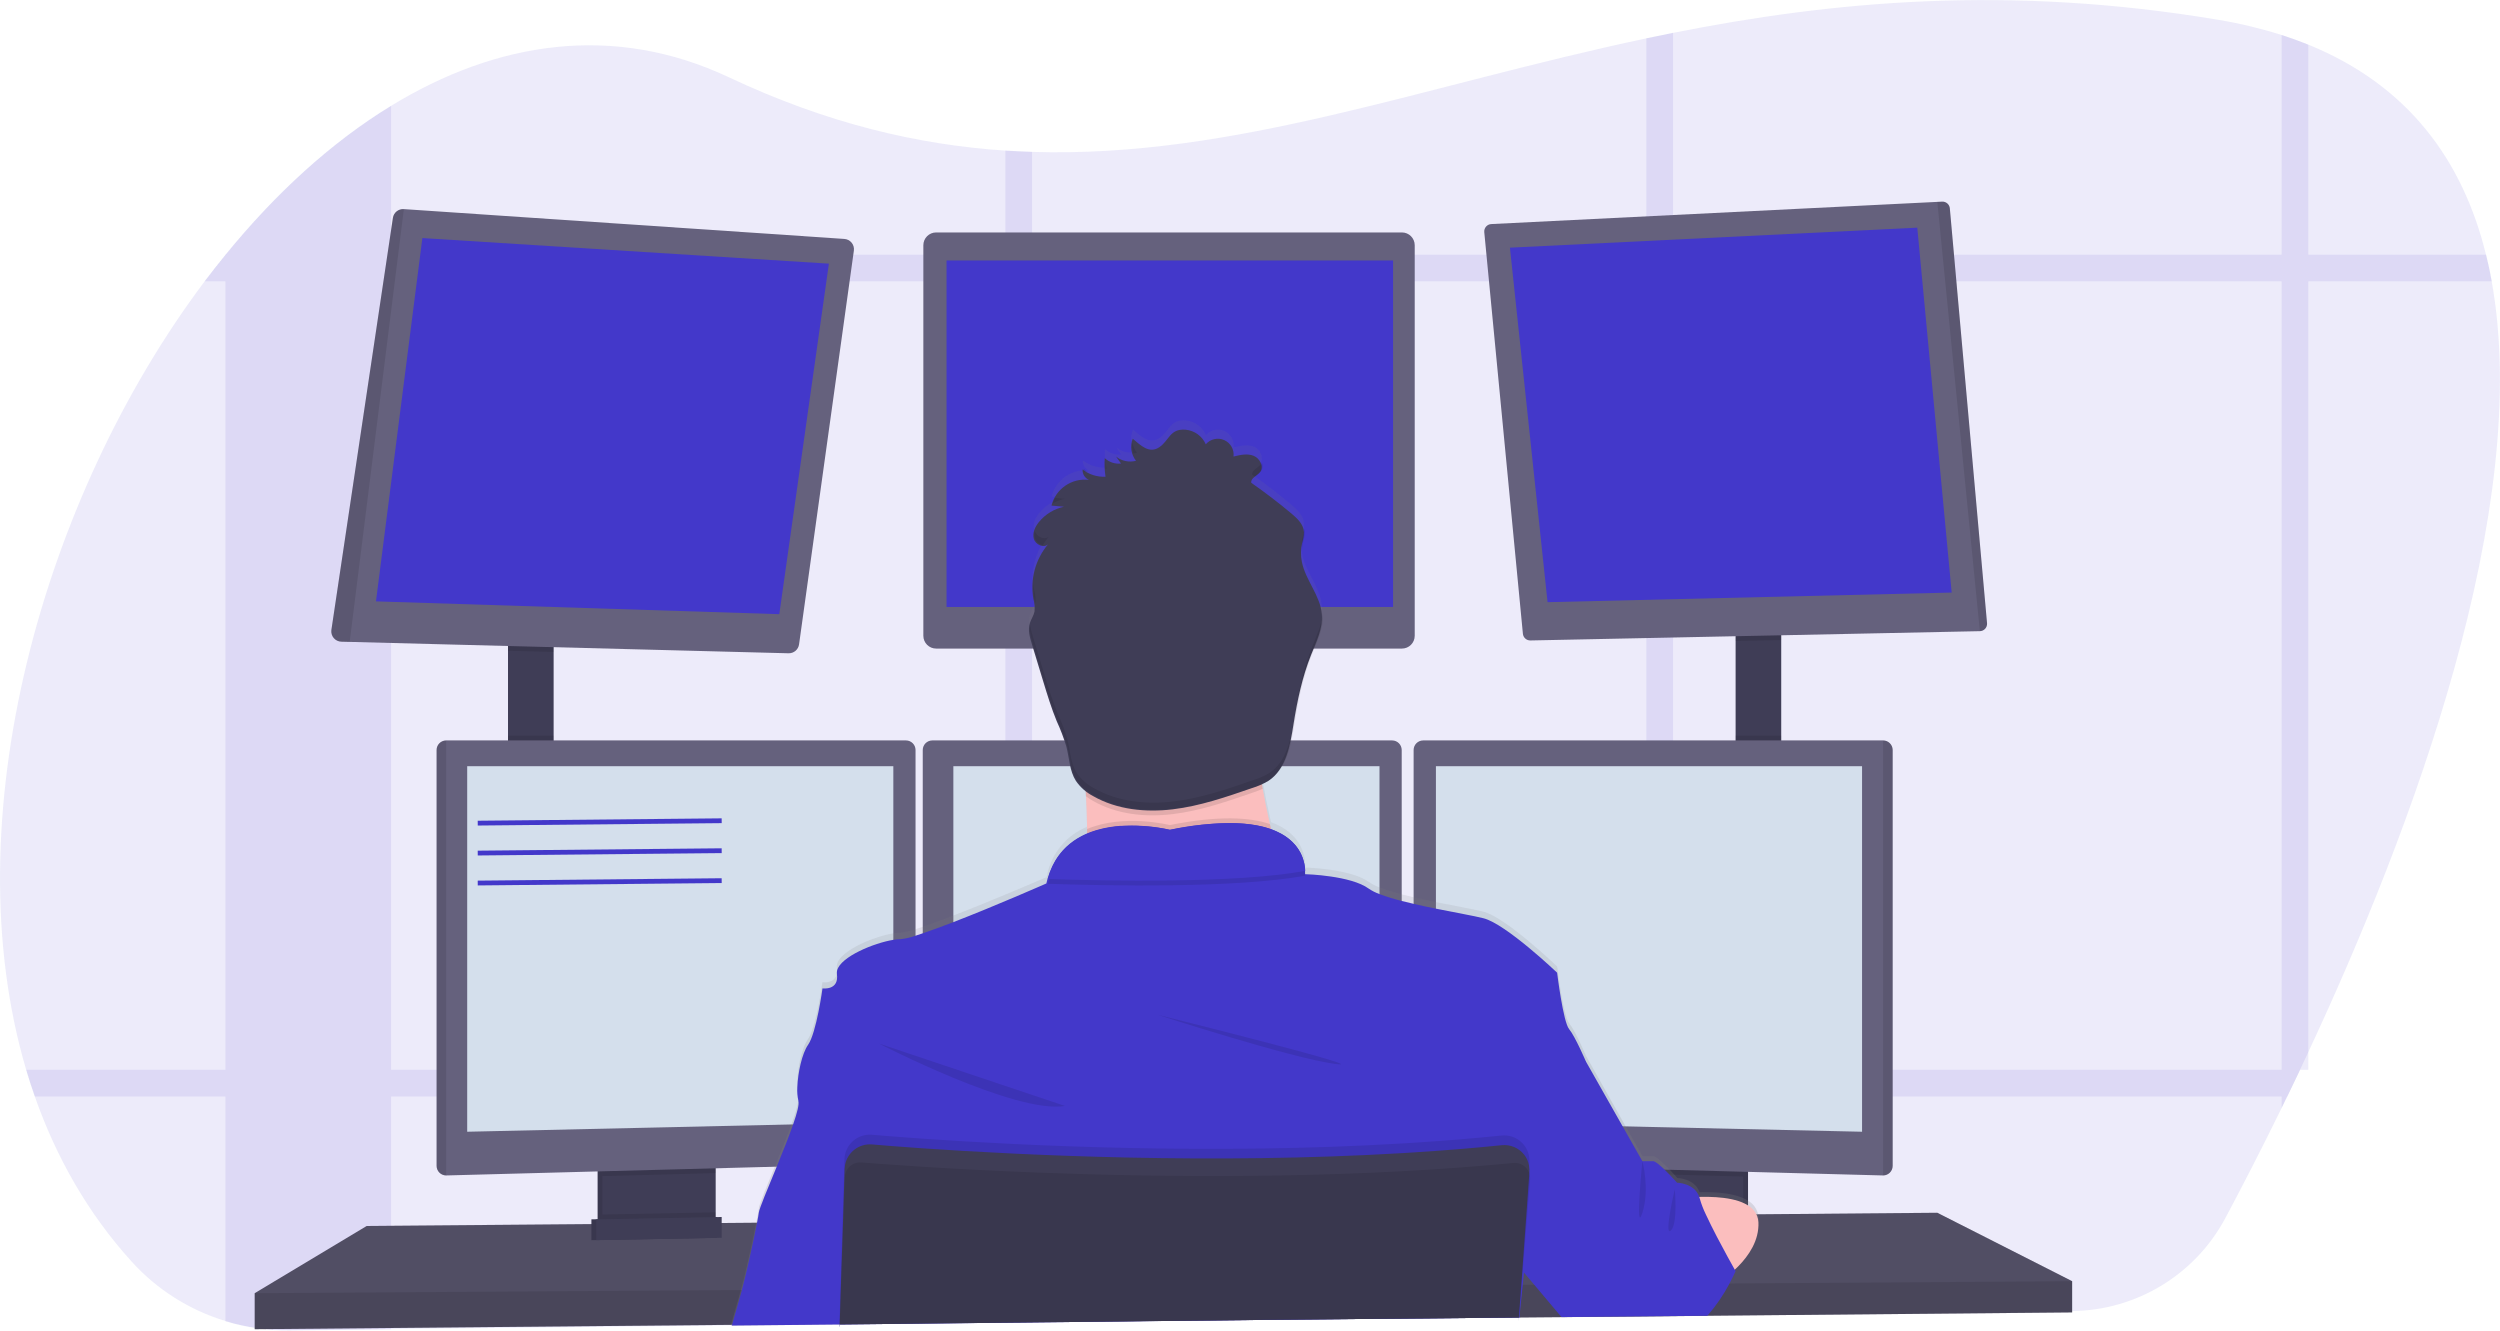
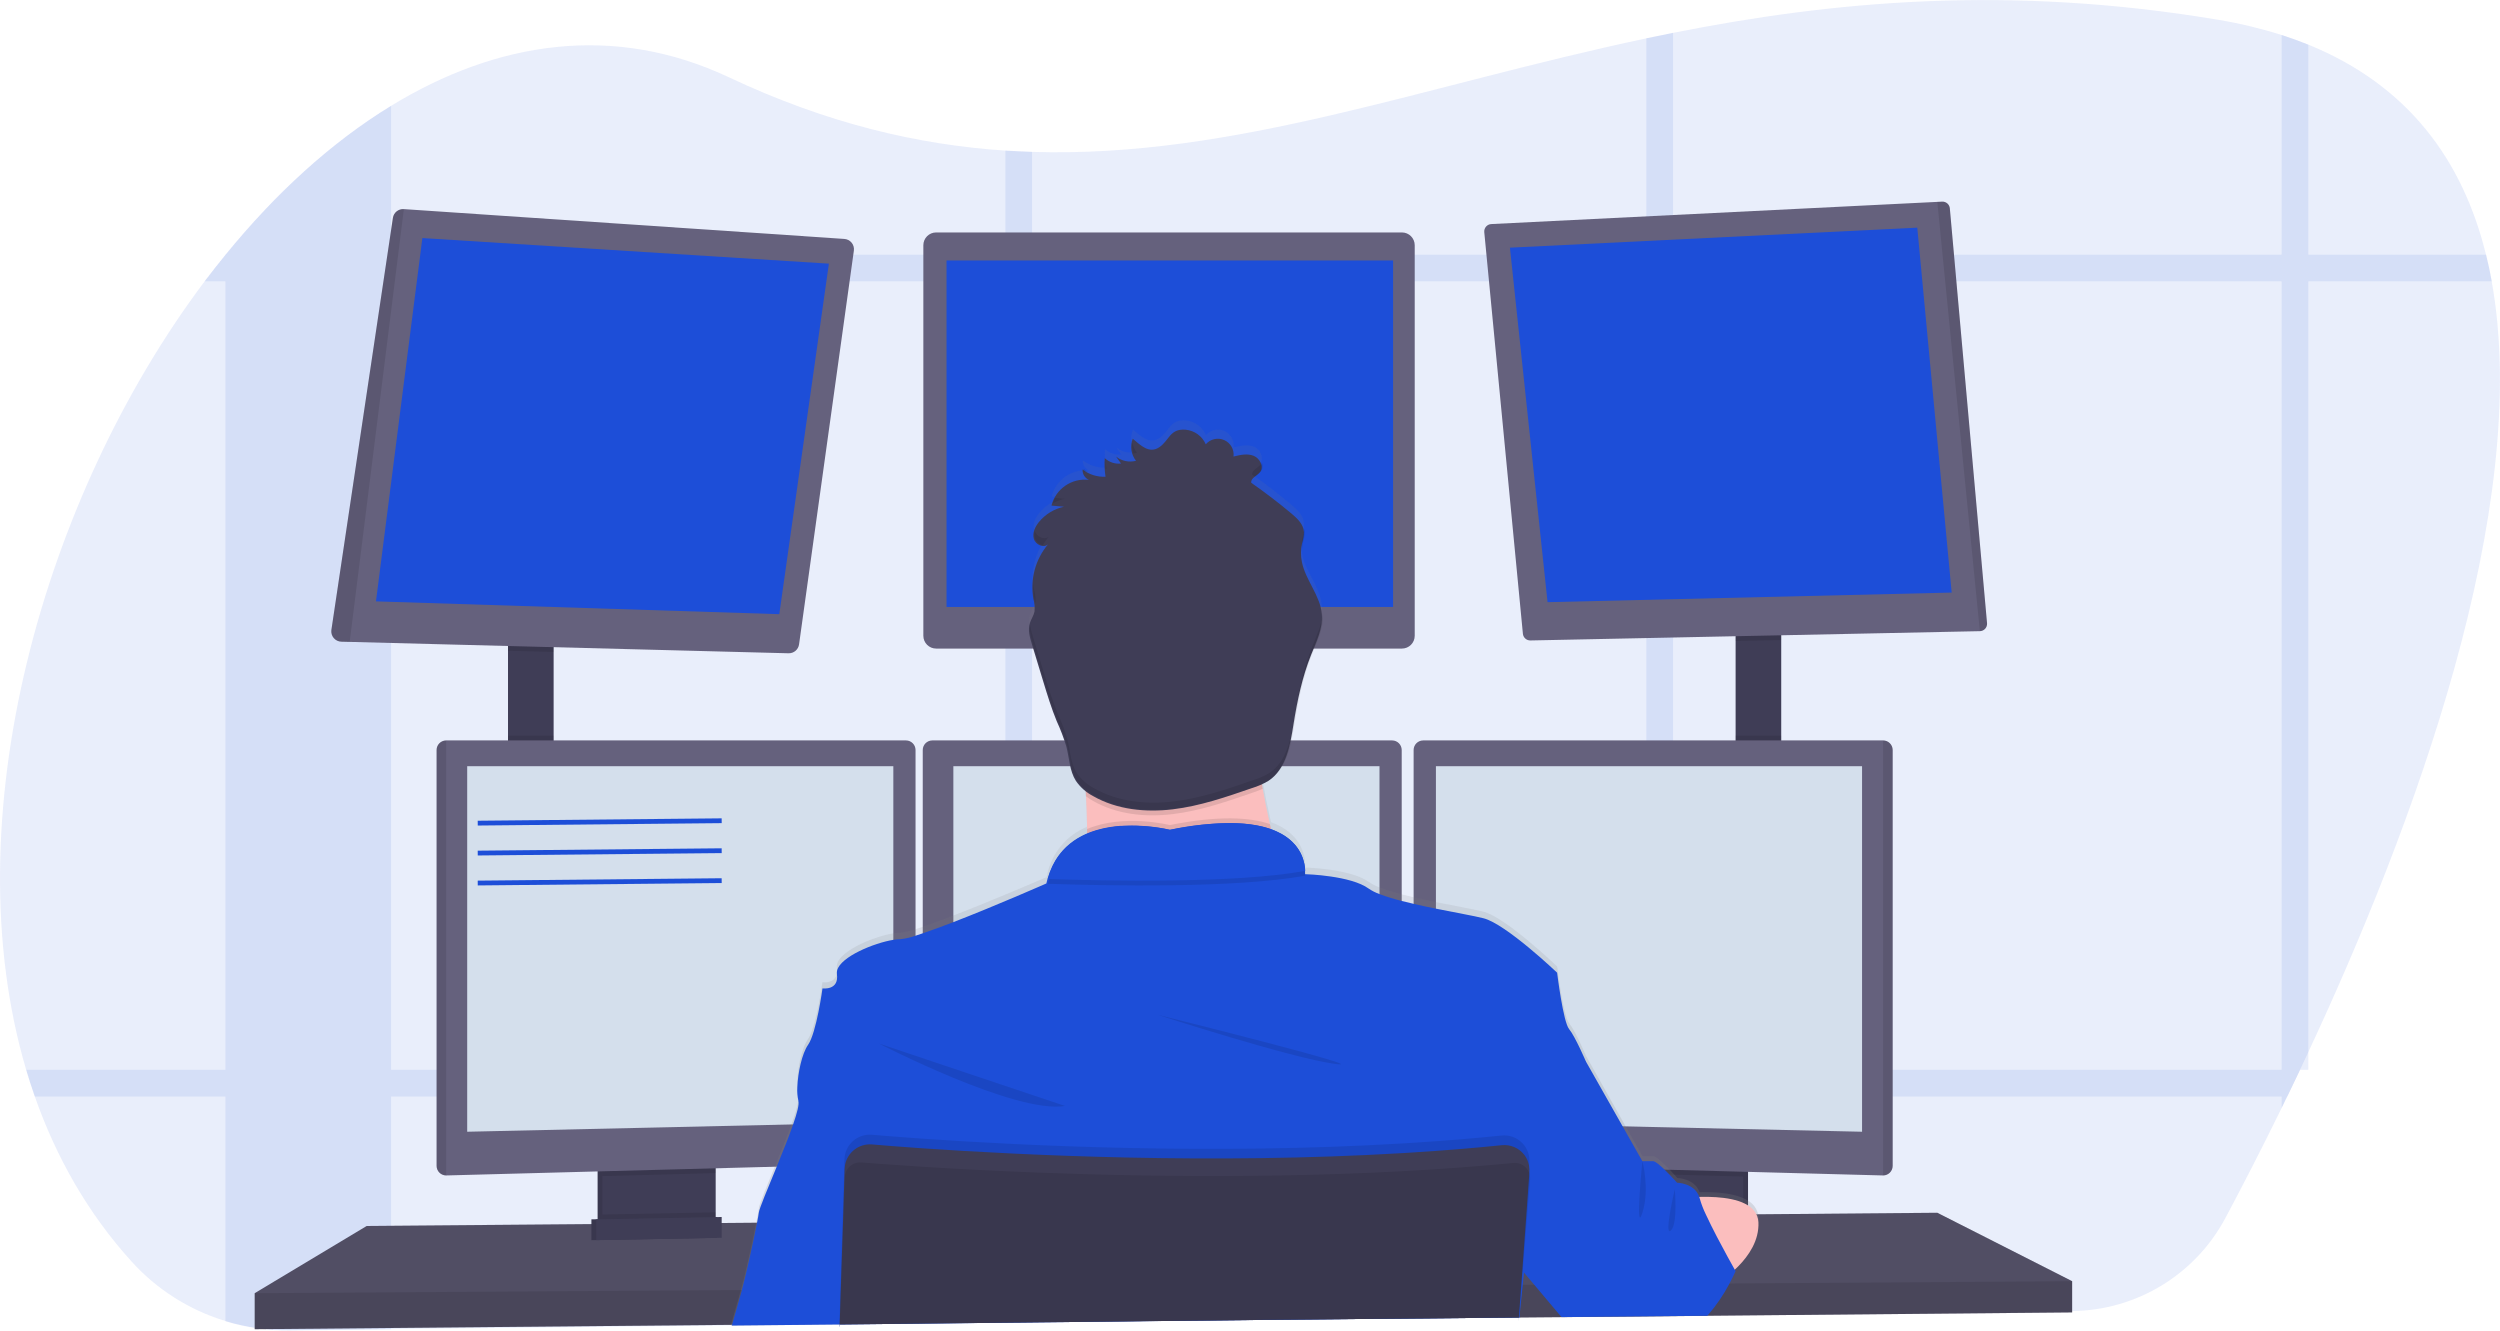
<svg xmlns="http://www.w3.org/2000/svg" id="59725d3d-bdd8-4af0-9b66-49b8d09410bc" data-name="Layer 1" width="1041.32" height="554.17" viewBox="0 0 1041.32 554.17">
  <defs>
    <linearGradient id="dff037aa-d578-4bab-81e7-399360663117" x1="597.75" y1="725.44" x2="597.75" y2="347.69" gradientUnits="userSpaceOnUse">
      <stop offset="0" stop-color="gray" stop-opacity="0.25" />
      <stop offset="0.54" stop-color="gray" stop-opacity="0.12" />
      <stop offset="1" stop-color="gray" stop-opacity="0.1" />
    </linearGradient>
  </defs>
-   <path d="M1040.82,611.12q-1.74,3.75-3.47,7.4-2.7,5.67-5.33,11.12c-.78,1.61-1.56,3.19-2.32,4.77-8.6,17.57-16.63,33.11-23.45,45.89A73.21,73.21,0,0,1,942.44,719l-151.65,1.65h-1.6l-13,.14-11.12.12-34.1.37-1.38,0-17.36.19h-.53l-107,1.16-95.51,1-11.11.12-69,.75H429l-44.75.48h-.48l-141.5,1.53-42.33.46a88.07,88.07,0,0,1-26.67-3.82,86.39,86.39,0,0,1-39.09-24.75C116,678.37,102.75,655,93.85,629.64q-1.93-5.49-3.6-11.12C59.44,514.37,97,380,164.6,290.08q4.25-5.64,8.64-11l.07-.08c20.79-25.52,44.1-46.84,68.93-62,44-26.91,92.75-34.49,140.7-11.9,40.57,19.12,78.45,28.11,115.17,30.55,3.71.24,7.42.42,11.11.53,84.23,2.65,163.17-27.7,255.87-47.29,3.69-.78,7.39-1.55,11.12-2.28,66.13-13.16,139.49-20.1,226.73-5.51a189.09,189.09,0,0,1,26.76,6.4q5.77,1.86,11.12,4c41.64,16.94,64.35,48.24,74,87.46q1.37,5.46,2.37,11.11C1134.3,384.41,1084.19,518.23,1040.82,611.12Z" transform="translate(-79.34 -172.91)" fill="#4338ca" opacity="0.1" />
+   <path d="M1040.82,611.12q-1.74,3.75-3.47,7.4-2.7,5.67-5.33,11.12c-.78,1.61-1.56,3.19-2.32,4.77-8.6,17.57-16.63,33.11-23.45,45.89A73.21,73.21,0,0,1,942.44,719l-151.65,1.65h-1.6l-13,.14-11.12.12-34.1.37-1.38,0-17.36.19h-.53l-107,1.16-95.51,1-11.11.12-69,.75H429l-44.75.48h-.48l-141.5,1.53-42.33.46a88.07,88.07,0,0,1-26.67-3.82,86.39,86.39,0,0,1-39.09-24.75C116,678.37,102.75,655,93.85,629.64q-1.93-5.49-3.6-11.12C59.44,514.37,97,380,164.6,290.08q4.25-5.64,8.64-11l.07-.08c20.79-25.52,44.1-46.84,68.93-62,44-26.91,92.75-34.49,140.7-11.9,40.57,19.12,78.45,28.11,115.17,30.55,3.71.24,7.42.42,11.11.53,84.23,2.65,163.17-27.7,255.87-47.29,3.69-.78,7.39-1.55,11.12-2.28,66.13-13.16,139.49-20.1,226.73-5.51a189.09,189.09,0,0,1,26.76,6.4q5.77,1.86,11.12,4c41.64,16.94,64.35,48.24,74,87.46q1.37,5.46,2.37,11.11C1134.3,384.41,1084.19,518.23,1040.82,611.12Z" transform="translate(-79.34 -172.91)" fill="#1d4ed8" opacity="0.1" />
  <g opacity="0.1">
-     <path d="M242.24,217V726.62l-42.33.46a88.07,88.07,0,0,1-26.67-3.82V279h.07C194.1,253.45,217.41,232.13,242.24,217Z" transform="translate(-79.34 -172.91)" fill="#4338ca" />
-     <path d="M1117.24,290.08H164.6q4.25-5.64,8.64-11V279h941.63Q1116.24,284.43,1117.24,290.08Z" transform="translate(-79.34 -172.91)" fill="#4338ca" />
-     <path d="M1040.82,191.51v427h-3.47q-2.7,5.67-5.33,11.12c-.78,1.61-1.56,3.19-2.32,4.77V187.47Q1035.47,189.33,1040.82,191.51Z" transform="translate(-79.34 -172.91)" fill="#4338ca" />
-     <path d="M776.21,186.58V720.83l-11.12.12V188.86C768.78,188.08,772.48,187.31,776.21,186.58Z" transform="translate(-79.34 -172.91)" fill="#4338ca" />
-     <path d="M509.22,236.15V723.73l-11.11.12V235.62C501.82,235.86,505.53,236,509.22,236.15Z" transform="translate(-79.34 -172.91)" fill="#4338ca" />
-     <path d="M1037.35,618.52q-2.7,5.67-5.33,11.12H93.85q-1.93-5.49-3.6-11.12Z" transform="translate(-79.34 -172.91)" fill="#4338ca" />
+     <path d="M242.24,217V726.62l-42.33.46a88.07,88.07,0,0,1-26.67-3.82V279h.07C194.1,253.45,217.41,232.13,242.24,217Z" transform="translate(-79.34 -172.91)" fill="#1d4ed8" />
+     <path d="M1117.24,290.08H164.6q4.25-5.64,8.64-11V279h941.63Q1116.24,284.43,1117.24,290.08Z" transform="translate(-79.34 -172.91)" fill="#1d4ed8" />
+     <path d="M1040.82,191.51v427h-3.47q-2.7,5.67-5.33,11.12c-.78,1.61-1.56,3.19-2.32,4.77V187.47Q1035.47,189.33,1040.82,191.51Z" transform="translate(-79.34 -172.91)" fill="#1d4ed8" />
+     <path d="M776.21,186.58V720.83l-11.12.12V188.86C768.78,188.08,772.48,187.31,776.21,186.58Z" transform="translate(-79.34 -172.91)" fill="#1d4ed8" />
+     <path d="M509.22,236.15V723.73l-11.11.12V235.62C501.82,235.86,505.53,236,509.22,236.15Z" transform="translate(-79.34 -172.91)" fill="#1d4ed8" />
+     <path d="M1037.35,618.52q-2.7,5.67-5.33,11.12H93.85q-1.93-5.49-3.6-11.12Z" transform="translate(-79.34 -172.91)" fill="#1d4ed8" />
  </g>
  <rect x="211.6" y="265.83" width="19" height="57.66" fill="#3f3d56" />
  <rect x="722.93" y="262.83" width="19" height="61" fill="#3f3d56" />
  <polygon points="863.1 533.65 863.1 546.65 711.18 548.05 709.56 548.08 651.82 548.61 650.44 548.63 632.89 548.78 632.37 548.78 525.39 549.77 349.78 551.4 349.63 551.4 304.98 551.82 304.5 551.83 106.1 553.65 106.1 538.65 152.75 510.65 246.35 509.87 248.35 509.86 249.01 509.85 251.01 509.82 295.95 509.45 297.96 509.44 298.6 509.43 300.6 509.42 315.01 509.3 315.39 509.29 350.94 508.99 351.23 508.99 628.63 506.65 635.42 506.6 636.1 506.6 641.28 506.55 678.93 506.24 680.93 506.21 682.78 506.19 683.74 506.19 695.45 506.1 697.77 506.07 700.88 506.05 710.63 505.96 726.1 505.83 728.1 505.81 731.58 505.79 732.23 505.79 806.94 505.15 863.1 533.65" fill="#65617d" />
  <polygon points="863.1 533.65 863.1 546.65 711.18 548.05 709.56 548.08 651.82 548.61 650.44 548.63 632.89 548.78 632.37 548.78 525.39 549.77 349.78 551.4 349.63 551.4 304.98 551.82 304.5 551.83 106.1 553.65 106.1 538.65 152.75 510.65 246.35 509.87 248.35 509.86 249.01 509.85 251.01 509.82 295.95 509.45 297.96 509.44 298.6 509.43 300.6 509.42 315.01 509.3 315.39 509.29 350.94 508.99 351.23 508.99 628.63 506.65 635.42 506.6 636.1 506.6 641.28 506.55 678.93 506.24 680.93 506.21 682.78 506.19 683.74 506.19 695.45 506.1 697.77 506.07 700.88 506.05 710.63 505.96 726.1 505.83 728.1 505.81 731.58 505.79 732.23 505.79 806.94 505.15 863.1 533.65" opacity="0.2" />
  <path d="M375.44,656.57v24.49a6.13,6.13,0,0,1-3.5,5.54,6,6,0,0,1-2.5.6l-34.9.74a6,6,0,0,1-2.7-.57,6.12,6.12,0,0,1-3.57-5.57V656.57Z" transform="translate(-79.34 -172.91)" fill="#3f3d56" />
  <path d="M375.44,656.57v24.49a6.13,6.13,0,0,1-3.5,5.54,6,6,0,0,1-2.5.6l-34.9.74a6,6,0,0,1-2.7-.57,6.12,6.12,0,0,1-3.57-5.57V656.57Z" transform="translate(-79.34 -172.91)" opacity="0.1" />
  <path d="M377.44,656.57v24.49a6.13,6.13,0,0,1-3.5,5.54,6,6,0,0,1-2.5.6l-34.9.74a6,6,0,0,1-2.7-.57,6.12,6.12,0,0,1-3.57-5.57V656.57Z" transform="translate(-79.34 -172.91)" fill="#3f3d56" />
  <rect x="680.93" y="483.66" width="47.17" height="31.5" fill="#3f3d56" />
  <rect x="680.93" y="483.66" width="47.17" height="31.5" opacity="0.1" />
  <rect x="678.93" y="483.66" width="47.17" height="31.5" fill="#3f3d56" />
  <polygon points="230.6 265.82 230.6 271.55 211.6 271.06 211.6 265.82 230.6 265.82" opacity="0.1" />
  <path d="M435,277.31l-22.83,164a4.3,4.3,0,0,1-4.37,3.71L225,440.28l-3.47-.09a4.3,4.3,0,0,1-4.16-4.87L243,263.64a4.3,4.3,0,0,1,4.54-3.63L431,272.43A4.29,4.29,0,0,1,435,277.31Z" transform="translate(-79.34 -172.91)" fill="#65617d" />
-   <polygon points="175.93 99.16 156.6 250.49 324.6 255.82 345.26 109.82 175.93 99.16" fill="#4338ca" />
+   <polygon points="175.93 99.16 156.6 250.49 324.6 255.82 345.26 109.82 175.93 99.16" fill="#1d4ed8" />
  <rect x="384.6" y="96.82" width="204.67" height="173.33" rx="5.33" ry="5.33" fill="#65617d" />
-   <rect x="394.26" y="108.49" width="186" height="144.33" fill="#4338ca" />
+   <rect x="394.26" y="108.49" width="186" height="144.33" fill="#1d4ed8" />
  <polygon points="741.93 262.82 741.93 266.61 722.93 267 722.93 262.82 741.93 262.82" opacity="0.1" />
  <path d="M907,432.53a3.08,3.08,0,0,1-3,3.28L716.8,439.68a3.08,3.08,0,0,1-3.13-2.79L697.58,269.61a3.08,3.08,0,0,1,2.92-3.37L886.28,257l2-.1a3.07,3.07,0,0,1,3.22,2.8Z" transform="translate(-79.34 -172.91)" fill="#65617d" />
-   <polygon points="628.93 103.16 798.6 94.82 812.93 246.82 644.6 250.82 628.93 103.16" fill="#4338ca" />
+   <polygon points="628.93 103.16 798.6 94.82 812.93 246.82 644.6 250.82 628.93 103.16" fill="#1d4ed8" />
  <path d="M907,432.53a3.08,3.08,0,0,1-3,3.28L886.28,257l2-.1a3.07,3.07,0,0,1,3.22,2.8Z" transform="translate(-79.34 -172.91)" opacity="0.1" />
  <path d="M247.57,260,225,440.28l-3.47-.09a4.3,4.3,0,0,1-4.16-4.87L243,263.64A4.3,4.3,0,0,1,247.57,260Z" transform="translate(-79.34 -172.91)" opacity="0.1" />
  <rect x="211.6" y="306.41" width="19" height="17.08" opacity="0.1" />
  <polygon points="298.1 483.65 298.1 488.62 250.93 489.88 250.93 483.65 298.1 483.65" opacity="0.1" />
  <path d="M460.69,485.27v168.2a4,4,0,0,1-3.85,3.95l-191.65,5.1h-.05a4,4,0,0,1-3.95-3.95V485.27a4,4,0,0,1,3.95-3.95h191.6A4,4,0,0,1,460.69,485.27Z" transform="translate(-79.34 -172.91)" fill="#65617d" />
  <path d="M265.19,481.32v181.2h-.05a4,4,0,0,1-3.95-3.95V485.27a4,4,0,0,1,3.95-3.95Z" transform="translate(-79.34 -172.91)" opacity="0.1" />
  <polygon points="194.6 319.15 372.1 319.15 372.1 467.4 194.6 471.4 194.6 319.15" fill="#d4dfec" />
  <rect x="722.93" y="306.41" width="19" height="17.42" opacity="0.1" />
  <polygon points="726.1 483.65 726.1 490.06 678.93 488.8 678.93 483.65 726.1 483.65" opacity="0.1" />
  <path d="M867.69,485.27v173.3a4,4,0,0,1-4,3.95h0L672,657.42a4,4,0,0,1-3.85-3.95V485.27a4,4,0,0,1,3.95-3.95h191.6A4,4,0,0,1,867.69,485.27Z" transform="translate(-79.34 -172.91)" fill="#65617d" />
  <path d="M867.69,485.27v173.3a4,4,0,0,1-4,3.95h0V481.32h0A4,4,0,0,1,867.69,485.27Z" transform="translate(-79.34 -172.91)" opacity="0.1" />
  <polygon points="775.6 319.15 598.1 319.15 598.1 467.4 775.6 471.4 775.6 319.15" fill="#d4dfec" />
  <path d="M663.19,485.27v168.2a4,4,0,0,1-3.85,3.95l-191.65,5.1h0a4,4,0,0,1-4-3.95V485.27a4,4,0,0,1,3.95-3.95h191.6A4,4,0,0,1,663.19,485.27Z" transform="translate(-79.34 -172.91)" fill="#65617d" />
  <polygon points="397.1 319.15 574.6 319.15 574.6 467.4 397.1 471.4 397.1 319.15" fill="#d4dfec" />
  <polygon points="863.1 533.65 863.1 546.65 711.18 548.05 709.56 548.08 651.82 548.61 650.44 548.63 632.89 548.78 632.37 548.78 525.39 549.77 349.78 551.4 349.63 551.4 304.98 551.82 304.5 551.83 106.1 553.65 106.1 538.65 308.61 537.32 309.09 537.32 350.08 537.04 350.27 537.04 633.35 535.17 633.64 535.17 633.81 535.16 634.28 535.16 639.07 535.13 640.53 535.13 715.02 534.63 719.42 534.61 720.4 534.6 863.1 533.65" opacity="0.1" />
  <circle cx="487.26" cy="272.16" r="51.33" fill="#fbbebe" />
  <path d="M383.74,725.09c0-.11.06-.23.1-.35,1-3.59,2.78-9.66,4.11-14.51.17-.6.33-1.19.48-1.75,1.47-5.47,4.33-18.28,5.92-26.27.56-2.81,1-5,1.09-6.1.2-1.69,3.21-8.92,6.62-17.23,2.39-5.84,5-12.22,6.91-17.6a61.38,61.38,0,0,0,2.93-9.85,5.1,5.1,0,0,0,0-2.13,14.69,14.69,0,0,1-.48-3.5v0c-.23-6.2,1.62-16,4.48-20.11,3.5-5,6-23.66,6-23.66s5.18.75,6-3.53a6.15,6.15,0,0,0,.1-1.4,7.41,7.41,0,0,0-.09-1.11c-.89-6.24,14.72-12.88,23.5-14.31a19.67,19.67,0,0,1,3-.28,27.24,27.24,0,0,0,6.25-1.44q1.4-.43,3-1c3.68-1.24,8.08-2.88,12.75-4.68,17.56-6.81,38.82-16,38.82-16,.15-.71.32-1.39.51-2.06a27.71,27.71,0,0,1,16.35-18.93h0c0-.66,0-1.33,0-2,0-3.45-.15-7-.3-10.54,0-.69-.06-1.38-.1-2.07,0-.2,0-.41,0-.61s0-.35,0-.52c0-.7-.07-1.4-.11-2.09l-.18-.14a16.41,16.41,0,0,1-3.9-4.2,15.27,15.27,0,0,1-1.42-3c-1.25-3.39-1.54-7.17-2.38-10.75l-.18-.74a84,84,0,0,0-4-10.58c-2.21-5.42-3.91-11-5.6-16.65q-1.54-5.13-3.11-10.28l-1.58-5.24c-.3-1-.6-2-.83-3v0a13.27,13.27,0,0,1-.26-1.4,0,0,0,0,1,0,0,10,10,0,0,1,.24-4.61,32.09,32.09,0,0,1,1.32-3,7.87,7.87,0,0,0,.5-1.38v0a3,3,0,0,0,.08-.32,5.65,5.65,0,0,0,.11-1.08,18.46,18.46,0,0,0-.52-3.89.07.07,0,0,1,0-.05,2.56,2.56,0,0,0-.05-.27,25.48,25.48,0,0,1-.36-3,28.45,28.45,0,0,1,3.47-15.57l.19-.36a25.22,25.22,0,0,1,1.84-2.78h0c.31-.42.63-.82,1-1.22-1.4,1.34-3.7.75-5-.69a3.61,3.61,0,0,1-.55-.75,3.81,3.81,0,0,1-.23-.45c-.05-.12-.09-.25-.13-.38-.7-2.45.52-5.06,2.12-7.05a18.49,18.49,0,0,1,5.74-4.7h0a3.84,3.84,0,0,1,.4-.21,17.12,17.12,0,0,1,2.64-1.06h0a15.06,15.06,0,0,1,1.63-.44l-3.71-.34-1.5-.14a14.49,14.49,0,0,1,13-10.91h1.08a11.73,11.73,0,0,1,1.57.13,4.44,4.44,0,0,1-2.65-4.33,14.41,14.41,0,0,0,9.19,3.06h.38a30,30,0,0,1-.34-3.27h0a0,0,0,0,1,0,0,0,0,0,0,1,0,0,33.19,33.19,0,0,1,0-4.46,8.44,8.44,0,0,0,6.78,2.26l-2.08-2.9a9.49,9.49,0,0,0,6.56,2.05l.48-.05a7,7,0,0,0,1.19-.23l.09,0c-.19-.24-.36-.49-.53-.75l-.06-.12a9.67,9.67,0,0,1-1-2.09,6.59,6.59,0,0,1-.24-.87h0a8.75,8.75,0,0,1,.45-5.45c3.23,2.7,6.77,6.39,11,3.6s4.37-7.91,11-7.39a10.2,10.2,0,0,1,8.41,6.12,6.75,6.75,0,0,1,7.67-1.75,6.85,6.85,0,0,1,3.88,6.89c2.75-.69,5.71-1.37,8.35-.33s4.34,4.41,2.84,6.66a1.43,1.43,0,0,1-.14.2c-1.23,1.59-3.95,2.46-3.66,4.46l.42.3,1.3.94a.05.05,0,0,1,0,0q7.65,5.52,14.9,11.6c2.48,2.08,5.12,4.58,5.29,7.83a8.64,8.64,0,0,1-.24,2.37h0c-.16.78-.38,1.56-.55,2.34a19.51,19.51,0,0,0-.34,6.05h0c.07.59.16,1.17.27,1.76,1.53,7.73,7.71,14.11,8.32,22l0,.56a17.78,17.78,0,0,1-.07,2.53c-.46,4.8-2.68,9.41-4.48,14-.11.28-.22.56-.32.84-3.47,9-5.47,18.59-7,28.16a100.26,100.26,0,0,1-2,10.09A26.73,26.73,0,0,1,611,492.07a16.22,16.22,0,0,1-3.36,3,18.67,18.67,0,0,1-2.65,1.41s0,0,0,.06c.11.61.2,1.22.31,1.83.06.32.11.64.17,1h0a.14.14,0,0,0,0,.06c.84,4.73,1.8,9.36,2.81,13.76l.51,2.19c12.6,4.55,14.09,13.87,14.18,17.44a9.64,9.64,0,0,1,0,1.43s19,.5,26.5,6a20.34,20.34,0,0,0,4.51,2.3,83,83,0,0,0,9.25,2.89c1.61.42,3.29.83,5,1.23,3,.69,6.18,1.36,9.25,2,8.19,1.65,15.9,3,19.81,4,9.33,2.36,30.67,22.82,30.67,22.82s2.5,20.64,5,23.65,7,13.59,7,13.59l16.54,29.41,7,12.37h4.5c.62,0,1.84.88,3.21,2.1,1.19,1.06,2.51,2.38,3.67,3.58l1.92,2.05,1.2,1.33s7.27.18,9.24,5.93c5.92-.17,13.19.22,18.28,2.5a14.14,14.14,0,0,1,2,1.08,8.68,8.68,0,0,1,4.13,5.66,8.34,8.34,0,0,1,.18,1.44c0,.57,0,1.14,0,1.7-.36,7.57-5.29,13.87-9.82,18.11l.32.57s-.15.36-.44,1c-.08.19-.18.4-.29.64h0c-.59,1.26-1.53,3.15-2.76,5.36a63.31,63.31,0,0,1-9.57,13.17l-.29.3-57.74.53-.17-.2L719.87,708l-5.57-6.64-.17-.21-.16,1.59-.54,5.3-1.3,12.81-.07.64,0,.17-.15,1.48.11-1.48h-.29l-107,1L429.11,724.6l0,.84h-.14l0-.84-44.75.48Z" transform="translate(-79.34 -172.91)" fill="url(#dff037aa-d578-4bab-81e7-399360663117)" />
  <path d="M617.94,550.07s-99.5,12-90,0c3.44-4.34,4.39-17.2,4.2-31.85-.06-4.45-.22-9.06-.45-13.65-1.1-22-3.75-43.5-3.75-43.5s87-41,77-8.5c-4,13.13-2.69,31.57.35,48.88.89,5.05,1.92,10,3,14.7A344.67,344.67,0,0,0,617.94,550.07Z" transform="translate(-79.34 -172.91)" fill="#fbbebe" />
  <path d="M617.94,550.07s-99.5,12-90,0c3.44-4.34,4.39-17.2,4.2-31.85,15.17-6.48,34.47-1.65,34.47-1.65,20.32-4.05,33.35-3.26,41.68-.42A344.67,344.67,0,0,0,617.94,550.07Z" transform="translate(-79.34 -172.91)" opacity="0.1" />
-   <path d="M429.08,725.44l0-.84,175.62-1.91,107-1H712l-.11,1.48.15-1.48h.19l0-.17,1.37-13.45.52-5.09.16-1.59.14-1.33,6.18-20.61,6.18-20.58,5.2-17.33,7.94-26.48s-4.5-10.5-7-13.5-5-23.5-5-23.5-21.34-20.33-30.67-22.67c-3.91-1-11.63-2.33-19.83-4-3.07-.62-6.22-1.28-9.25-2-1.71-.39-3.39-.8-5-1.21a87.91,87.91,0,0,1-9.25-2.86,20.7,20.7,0,0,1-4.5-2.29c-7.35-5.39-25.77-6-26.48-6h0a.42.42,0,0,1,0-.07v-.09a10.26,10.26,0,0,0,0-1.26c0-.4,0-.87-.09-1.4,0-.16,0-.33-.07-.5-.05-.36-.11-.74-.2-1.14a5,5,0,0,0-.12-.53,17.21,17.21,0,0,0-1.25-3.49c-.07-.16-.16-.33-.24-.49a18.25,18.25,0,0,0-1.7-2.63c-.13-.17-.27-.35-.42-.52a19.58,19.58,0,0,0-2.72-2.64c-.27-.21-.55-.43-.84-.63a4.67,4.67,0,0,0-.51-.36l-.89-.58-.83-.48c-.73-.4-1.5-.79-2.34-1.16-.26-.12-.54-.23-.82-.34s-.72-.28-1.09-.42l-.06,0L608,518c-.57-.19-1.15-.36-1.76-.53l-.93-.24-1-.23-1-.21c-1-.2-2.07-.38-3.19-.52l-1.14-.14-1.17-.12-1.21-.1-1.72-.1-2-.07a124.68,124.68,0,0,0-26.24,2.79,72.27,72.27,0,0,0-18.26-1.68l-.87,0-1,.06-.64,0-1.29.12c-.43,0-.87.09-1.3.15s-.88.11-1.31.18l-.66.11c-.65.11-1.31.23-2,.37q-.33.06-.66.15c-.87.19-1.74.42-2.6.68-.43.12-.86.26-1.29.41-.22.06-.43.14-.64.22l-.64.23-.63.25-.75.3c-.38.16-.75.33-1.12.51-.21.09-.42.19-.62.3s-.41.2-.6.31a27.75,27.75,0,0,0-6.21,4.38l-.51.49-.5.51c-.17.17-.33.35-.49.53a23.82,23.82,0,0,0-1.82,2.25c-.16.21-.31.42-.46.64a26.69,26.69,0,0,0-1.72,2.92c-.13.24-.25.49-.37.73a32.7,32.7,0,0,0-2,5.25q-.28,1-.51,2S494,550.24,476.44,557c-4.67,1.8-9.07,3.43-12.75,4.66-1.07.36-2.07.69-3,1a26.7,26.7,0,0,1-6.25,1.44,19.67,19.67,0,0,0-3,.28c-8.07,1.31-21.9,7-23.41,12.71a3.69,3.69,0,0,0-.1,1.4s0,.07,0,.11c1,7-6,6-6,6s-2.5,18.5-6,23.5c-2.53,3.6-4.26,11.63-4.48,17.69v0a19.61,19.61,0,0,0,.44,5.63c0,.05,0,.1,0,.14.4,1.34-.56,5-2.19,9.69-1.77,5.15-4.35,11.55-6.83,17.59-3.74,9.12-7.26,17.4-7.48,19.22-.09.81-.35,2.26-.71,4.13-1.46,7.62-4.7,22.13-6.3,28-1.19,4.38-2.92,10.38-4.11,14.5,0,.12-.07.24-.1.35L429,724.6l0,.84h.14Z" transform="translate(-79.34 -172.91)" fill="#4338ca" />
+   <path d="M429.08,725.44l0-.84,175.62-1.91,107-1H712l-.11,1.48.15-1.48h.19l0-.17,1.37-13.45.52-5.09.16-1.59.14-1.33,6.18-20.61,6.18-20.58,5.2-17.33,7.94-26.48s-4.5-10.5-7-13.5-5-23.5-5-23.5-21.34-20.33-30.67-22.67c-3.91-1-11.63-2.33-19.83-4-3.07-.62-6.22-1.28-9.25-2-1.71-.39-3.39-.8-5-1.21a87.91,87.91,0,0,1-9.25-2.86,20.7,20.7,0,0,1-4.5-2.29c-7.35-5.39-25.77-6-26.48-6h0a.42.42,0,0,1,0-.07v-.09a10.26,10.26,0,0,0,0-1.26c0-.4,0-.87-.09-1.4,0-.16,0-.33-.07-.5-.05-.36-.11-.74-.2-1.14a5,5,0,0,0-.12-.53,17.21,17.21,0,0,0-1.25-3.49c-.07-.16-.16-.33-.24-.49a18.25,18.25,0,0,0-1.7-2.63c-.13-.17-.27-.35-.42-.52a19.58,19.58,0,0,0-2.72-2.64c-.27-.21-.55-.43-.84-.63a4.67,4.67,0,0,0-.51-.36l-.89-.58-.83-.48c-.73-.4-1.5-.79-2.34-1.16-.26-.12-.54-.23-.82-.34s-.72-.28-1.09-.42l-.06,0L608,518c-.57-.19-1.15-.36-1.76-.53l-.93-.24-1-.23-1-.21c-1-.2-2.07-.38-3.19-.52l-1.14-.14-1.17-.12-1.21-.1-1.72-.1-2-.07a124.68,124.68,0,0,0-26.24,2.79,72.27,72.27,0,0,0-18.26-1.68l-.87,0-1,.06-.64,0-1.29.12c-.43,0-.87.09-1.3.15s-.88.11-1.31.18l-.66.11c-.65.11-1.31.23-2,.37q-.33.06-.66.15c-.87.19-1.74.42-2.6.68-.43.12-.86.26-1.29.41-.22.06-.43.14-.64.22l-.64.23-.63.25-.75.3c-.38.16-.75.33-1.12.51-.21.09-.42.19-.62.3s-.41.2-.6.31a27.75,27.75,0,0,0-6.21,4.38l-.51.49-.5.51c-.17.17-.33.35-.49.53a23.82,23.82,0,0,0-1.82,2.25c-.16.21-.31.42-.46.64a26.69,26.69,0,0,0-1.72,2.92c-.13.24-.25.49-.37.73a32.7,32.7,0,0,0-2,5.25q-.28,1-.51,2S494,550.24,476.44,557c-4.67,1.8-9.07,3.43-12.75,4.66-1.07.36-2.07.69-3,1a26.7,26.7,0,0,1-6.25,1.44,19.67,19.67,0,0,0-3,.28c-8.07,1.31-21.9,7-23.41,12.71a3.69,3.69,0,0,0-.1,1.4s0,.07,0,.11c1,7-6,6-6,6s-2.5,18.5-6,23.5c-2.53,3.6-4.26,11.63-4.48,17.69v0a19.61,19.61,0,0,0,.44,5.63c0,.05,0,.1,0,.14.4,1.34-.56,5-2.19,9.69-1.77,5.15-4.35,11.55-6.83,17.59-3.74,9.12-7.26,17.4-7.48,19.22-.09.81-.35,2.26-.71,4.13-1.46,7.62-4.7,22.13-6.3,28-1.19,4.38-2.92,10.38-4.11,14.5,0,.12-.07.24-.1.35L429,724.6l0,.84h.14Z" transform="translate(-79.34 -172.91)" fill="#1d4ed8" />
  <path d="M445.44,607.57s57,29.5,77.5,26Z" transform="translate(-79.34 -172.91)" opacity="0.1" />
  <path d="M561.44,595.57s55.5,18,74,20.5S561.44,595.57,561.44,595.57Z" transform="translate(-79.34 -172.91)" opacity="0.1" />
  <path d="M623,537.65c-29,5.34-83.6,4.19-107.2,3.38,8.65-31,50.83-20.46,50.83-20.46C618.84,510.15,622.84,531.77,623,537.65Z" transform="translate(-79.34 -172.91)" opacity="0.1" />
-   <path d="M623,535.65c-29,5.34-83.6,4.19-107.2,3.38,8.65-31,50.83-20.46,50.83-20.46C618.84,508.15,622.84,529.77,623,535.65Z" transform="translate(-79.34 -172.91)" fill="#4338ca" />
+   <path d="M623,535.65c-29,5.34-83.6,4.19-107.2,3.38,8.65-31,50.83-20.46,50.83-20.46C618.84,508.15,622.84,529.77,623,535.65Z" transform="translate(-79.34 -172.91)" fill="#1d4ed8" />
  <path d="M776.94,672.32s34.16-5.25,34.83,9.75-17.42,25.48-17.42,25.48Z" transform="translate(-79.34 -172.91)" fill="#fbbebe" />
  <path d="M605.29,501.45a47,47,0,0,1-4.5,1.74c-10.78,3.72-21.65,7.47-33,8.83s-23.26.16-33.16-5.5a28.77,28.77,0,0,1-3-1.95c-1.1-22-3.75-43.5-3.75-43.5s87-41,77-8.5C600.9,465.7,602.25,484.14,605.29,501.45Z" transform="translate(-79.34 -172.91)" opacity="0.1" />
  <path d="M552.52,364.84a9.47,9.47,0,0,1-8.32-1.75l2.08,2.89a8.47,8.47,0,0,1-6.78-2.25,34.08,34.08,0,0,0,.32,7.75,14.52,14.52,0,0,1-9.56-3,4.42,4.42,0,0,0,2.64,4.31,14.34,14.34,0,0,0-15.6,10.71l5.22.48a18.47,18.47,0,0,0-10.44,6.37c-1.6,2-2.82,4.56-2.12,7s4.08,4,5.92,2.26a27.94,27.94,0,0,0-6.1,22.79,14.47,14.47,0,0,1,.46,5.26c-.33,1.65-1.37,3.08-1.89,4.69-1,2.92-.05,6.09.84,9l4.69,15.42c1.7,5.57,3.39,11.15,5.61,16.54a82.08,82.08,0,0,1,4,10.51c1.26,4.84,1.31,10.14,4,14.37a19.93,19.93,0,0,0,7.18,6.33c9.89,5.66,21.84,6.86,33.16,5.5s22.18-5.11,32.95-8.83a31,31,0,0,0,6.84-3c7.45-4.88,9.11-14.86,10.5-23.65,1.55-9.8,3.62-19.58,7.29-28.8,2.18-5.49,5-11.06,4.52-16.94-.61-7.81-6.79-14.14-8.32-21.82a19,19,0,0,1,.07-7.77,17.66,17.66,0,0,0,.79-4.7c-.17-3.22-2.81-5.7-5.29-7.77Q609.11,380,600.52,374c-.29-2,2.43-2.86,3.66-4.44,1.74-2.23-.06-5.77-2.7-6.81s-5.6-.36-8.35.33a6.59,6.59,0,0,0-11.55-5.11,10.2,10.2,0,0,0-8.42-6.08c-6.63-.52-6.76,4.55-11,7.34s-7.74-.89-11-3.57A9.28,9.28,0,0,0,552.52,364.84Z" transform="translate(-79.34 -172.91)" fill="#3f3d56" />
-   <path d="M802.27,702.32s-.89,2.12-2.53,5.19a69,69,0,0,1-9,13.17l-.27.29-1.62,0-57.74.53-1.38,0-.17-.2-11.2-13.29L714.14,703l-.17-.21-.36-.42-.2-.24-.26-.31-8.21-9.74,3-12.5,5.11-21.06.13-.51,1-4,.71-3,2.38-9.78,8.16-33.65,14.5,7.5,15.29,27,8.21,14.5h4.5c.85,0,2.8,1.64,4.76,3.53.7.67,1.4,1.38,2,2,1.78,1.84,3.19,3.42,3.19,3.42s7.29.16,9.25,5.9a7,7,0,0,1,.25.85,40.3,40.3,0,0,0,2.53,6.56c1.29,2.81,2.91,6,4.55,9.19,3.05,5.85,6.15,11.42,7.29,13.44l.14.25Z" transform="translate(-79.34 -172.91)" fill="#4338ca" />
+   <path d="M802.27,702.32s-.89,2.12-2.53,5.19a69,69,0,0,1-9,13.17l-.27.29-1.62,0-57.74.53-1.38,0-.17-.2-11.2-13.29L714.14,703l-.17-.21-.36-.42-.2-.24-.26-.31-8.21-9.74,3-12.5,5.11-21.06.13-.51,1-4,.71-3,2.38-9.78,8.16-33.65,14.5,7.5,15.29,27,8.21,14.5h4.5c.85,0,2.8,1.64,4.76,3.53.7.67,1.4,1.38,2,2,1.78,1.84,3.19,3.42,3.19,3.42s7.29.16,9.25,5.9a7,7,0,0,1,.25.85,40.3,40.3,0,0,0,2.53,6.56c1.29,2.81,2.91,6,4.55,9.19,3.05,5.85,6.15,11.42,7.29,13.44l.14.25Z" transform="translate(-79.34 -172.91)" fill="#1d4ed8" />
  <path d="M716.37,657.17l-.1,1.43v.1l-.17,2.3-1.33,18.51-1.61,22.3-.46,6.28-1,13.44v.17l-107,1L429.11,724.6l0,.84h-.14l0-.84v-.28l.45-14.36.86-28.06.74-23.79.07-2.37a10.53,10.53,0,0,1,11.42-10.17c4.72.4,10.85.89,18.18,1.41l3,.22c42.33,2.94,120.56,6.74,199.5,2,1.66-.09,3.33-.19,5-.31,12.24-.77,24.47-1.76,36.58-3a10.53,10.53,0,0,1,11.6,11.23Z" transform="translate(-79.34 -172.91)" opacity="0.1" />
  <path d="M429.08,725.44l0-.84,175.62-1.91,107-1H712v-.17l1-13.44.43-6,1.64-22.61,1.29-17.9,0-.44a10.62,10.62,0,0,0-.11-2.47.3.3,0,0,0,0-.1,10.39,10.39,0,0,0-2-4.64,10.54,10.54,0,0,0-9.42-4c-12.11,1.24-24.34,2.23-36.58,3-1.67.12-3.34.22-5,.31-78.94,4.69-157.17.89-199.5-2l-3-.22c-7.33-.52-13.46-1-18.18-1.41a10.54,10.54,0,0,0-11.24,8.53,11,11,0,0,0-.18,1.64l-.68,22.16L429.54,710l-.44,14.36v.28l0,.84Z" transform="translate(-79.34 -172.91)" fill="#3f3d56" />
  <path d="M716.67,664.18l-1.23,15.33-1.83,22.85-.46,5.72-1,12.81-.06.64v.17h0l-.15,1.48.11-1.48h-.29l-107,1L429.11,724.6v-.28l.49-14.36,1-28.06.64-18.65A6.36,6.36,0,0,1,434.3,658a6.25,6.25,0,0,1,3.78-.9c2.1.17,4.68.37,7.69.59,4.89.36,10.92.78,17.94,1.22,13,.82,29.31,1.7,48,2.42,52,2,122.2,2.67,188.88-3.17,3-.26,6.1-.55,9.13-.84a6.26,6.26,0,0,1,3.48.66,5.16,5.16,0,0,1,.86.54,6.14,6.14,0,0,1,2,2.46,3.56,3.56,0,0,1,.25.61A6.28,6.28,0,0,1,716.67,664.18Z" transform="translate(-79.34 -172.91)" opacity="0.1" />
  <path d="M377.44,677.87v3.19a6.13,6.13,0,0,1-3.5,5.54l-40.1.77a6.12,6.12,0,0,1-3.57-5.57v-3Z" transform="translate(-79.34 -172.91)" opacity="0.1" />
  <polygon points="298.6 515.57 246.35 516.57 246.35 507.9 298.6 506.9 298.6 515.57" fill="#3f3d56" />
  <polygon points="298.6 515.57 246.35 516.57 246.35 507.9 298.6 506.9 298.6 515.57" opacity="0.1" />
  <polygon points="300.6 515.57 248.35 516.57 248.35 507.9 300.6 506.9 300.6 515.57" fill="#3f3d56" />
  <g opacity="0.1">
    <path d="M552.93,361.56a9.75,9.75,0,0,1-1.89-4.34,9.49,9.49,0,0,0,.42,4.6A9,9,0,0,0,552.93,361.56Z" transform="translate(-79.34 -172.91)" />
    <path d="M540.23,368.2a35.12,35.12,0,0,1-.37-3.7c0,1.23,0,2.47,0,3.71Z" transform="translate(-79.34 -172.91)" />
    <path d="M621.73,401.57a18.34,18.34,0,0,1,.36-2.65,18,18,0,0,0,.8-4.69,6.16,6.16,0,0,0-.16-1.06c-.17.92-.44,1.84-.64,2.75A19.14,19.14,0,0,0,621.73,401.57Z" transform="translate(-79.34 -172.91)" />
    <path d="M600.93,370.67l1.09.79a19.71,19.71,0,0,0,2.57-2.22,3.67,3.67,0,0,0,.38-3.64,3,3,0,0,1-.38.64C603.36,367.82,600.64,368.69,600.93,370.67Z" transform="translate(-79.34 -172.91)" />
    <path d="M518.76,380.29a12.32,12.32,0,0,0-.87,2.28,18.16,18.16,0,0,1,5-1.89Z" transform="translate(-79.34 -172.91)" />
    <path d="M532.55,369.41a14.83,14.83,0,0,1-1.88-1.23,4.25,4.25,0,0,0,.09,1.18A11.86,11.86,0,0,1,532.55,369.41Z" transform="translate(-79.34 -172.91)" />
    <path d="M630.32,428.33c-.41,4.85-2.67,9.52-4.5,14.12-3.67,9.22-5.74,19-7.29,28.81-1.39,8.79-3,18.77-10.5,23.64a30,30,0,0,1-6.83,3c-10.78,3.73-21.65,7.47-33,8.83s-23.26.17-33.16-5.49a20,20,0,0,1-7.18-6.33c-2.67-4.23-2.72-9.53-4-14.37a82.21,82.21,0,0,0-4-10.52c-2.21-5.38-3.91-11-5.6-16.53q-2.35-7.71-4.69-15.43a28.81,28.81,0,0,1-1.14-4.75c-.39,2.56.37,5.24,1.14,7.75q2.34,7.73,4.69,15.43c1.69,5.57,3.39,11.15,5.6,16.53a82.21,82.21,0,0,1,4,10.52c1.26,4.84,1.31,10.14,4,14.37a20,20,0,0,0,7.18,6.33c9.9,5.66,21.84,6.85,33.16,5.49s22.18-5.1,33-8.83a30,30,0,0,0,6.83-3c7.45-4.87,9.11-14.85,10.5-23.64,1.55-9.81,3.62-19.59,7.29-28.81,2.18-5.48,5-11.05,4.52-16.94C630.34,428.45,630.32,428.39,630.32,428.33Z" transform="translate(-79.34 -172.91)" />
    <path d="M510.63,424.46s0-.07,0-.11a14,14,0,0,0-.46-5.25,26.59,26.59,0,0,1-.39-3.32,27.35,27.35,0,0,0,.39,6.32C510.33,422.88,510.51,423.67,510.63,424.46Z" transform="translate(-79.34 -172.91)" />
    <path d="M513.68,400a27.74,27.74,0,0,1,2.61-3.67c-1.83,1.75-5.21.19-5.92-2.24a5.83,5.83,0,0,0,0,3A4.39,4.39,0,0,0,513.68,400Z" transform="translate(-79.34 -172.91)" />
  </g>
  <path d="M763.44,656.57s3.17,11.5,0,21.5S763.44,656.57,763.44,656.57Z" transform="translate(-79.34 -172.91)" opacity="0.1" />
  <path d="M776.94,668.3s1.33,14.6-1.67,17.19S776.94,668.3,776.94,668.3Z" transform="translate(-79.34 -172.91)" opacity="0.1" />
-   <line x1="198.99" y1="342.86" x2="300.6" y2="341.86" fill="none" stroke="#4338ca" stroke-miterlimit="10" stroke-width="2" />
-   <line x1="198.99" y1="355.33" x2="300.6" y2="354.34" fill="none" stroke="#4338ca" stroke-miterlimit="10" stroke-width="2" />
-   <line x1="198.99" y1="367.81" x2="300.6" y2="366.81" fill="none" stroke="#4338ca" stroke-miterlimit="10" stroke-width="2" />
+   <line x1="198.99" y1="342.86" x2="300.6" y2="341.86" fill="none" stroke="#1d4ed8" stroke-miterlimit="10" stroke-width="2" />
+   <line x1="198.99" y1="355.33" x2="300.6" y2="354.34" fill="none" stroke="#1d4ed8" stroke-miterlimit="10" stroke-width="2" />
+   <line x1="198.99" y1="367.81" x2="300.6" y2="366.81" fill="none" stroke="#1d4ed8" stroke-miterlimit="10" stroke-width="2" />
</svg>
